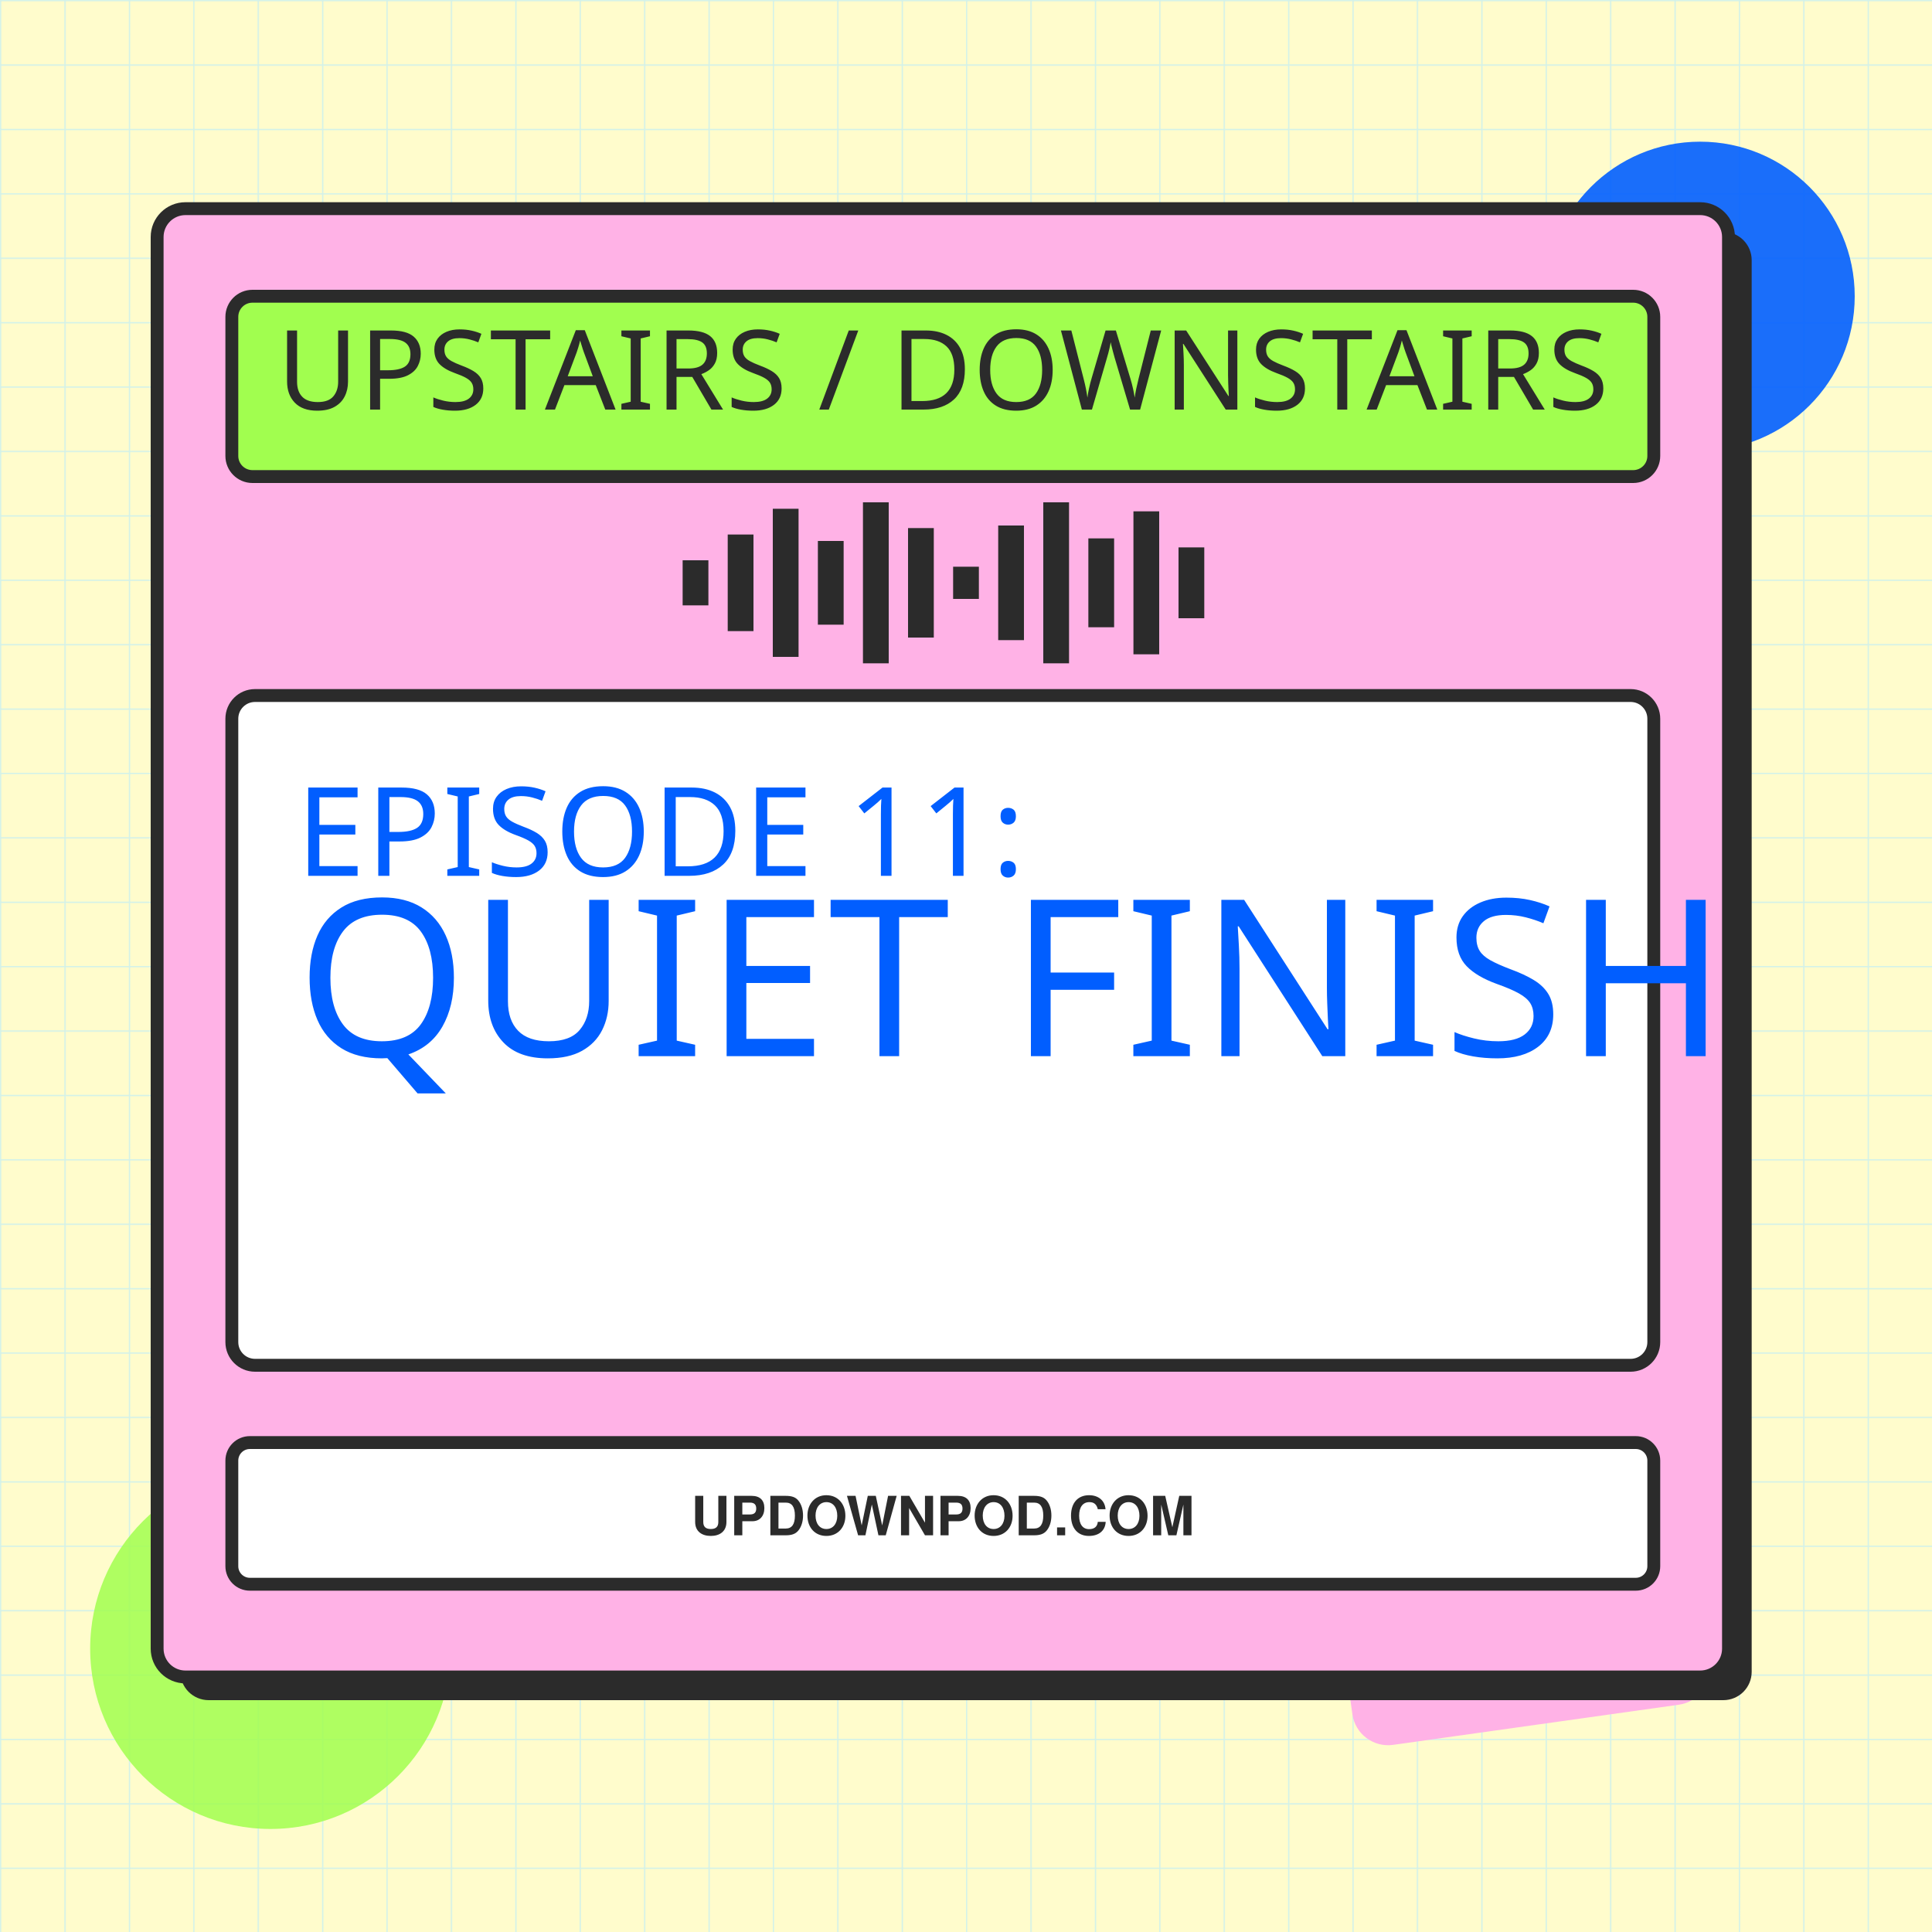
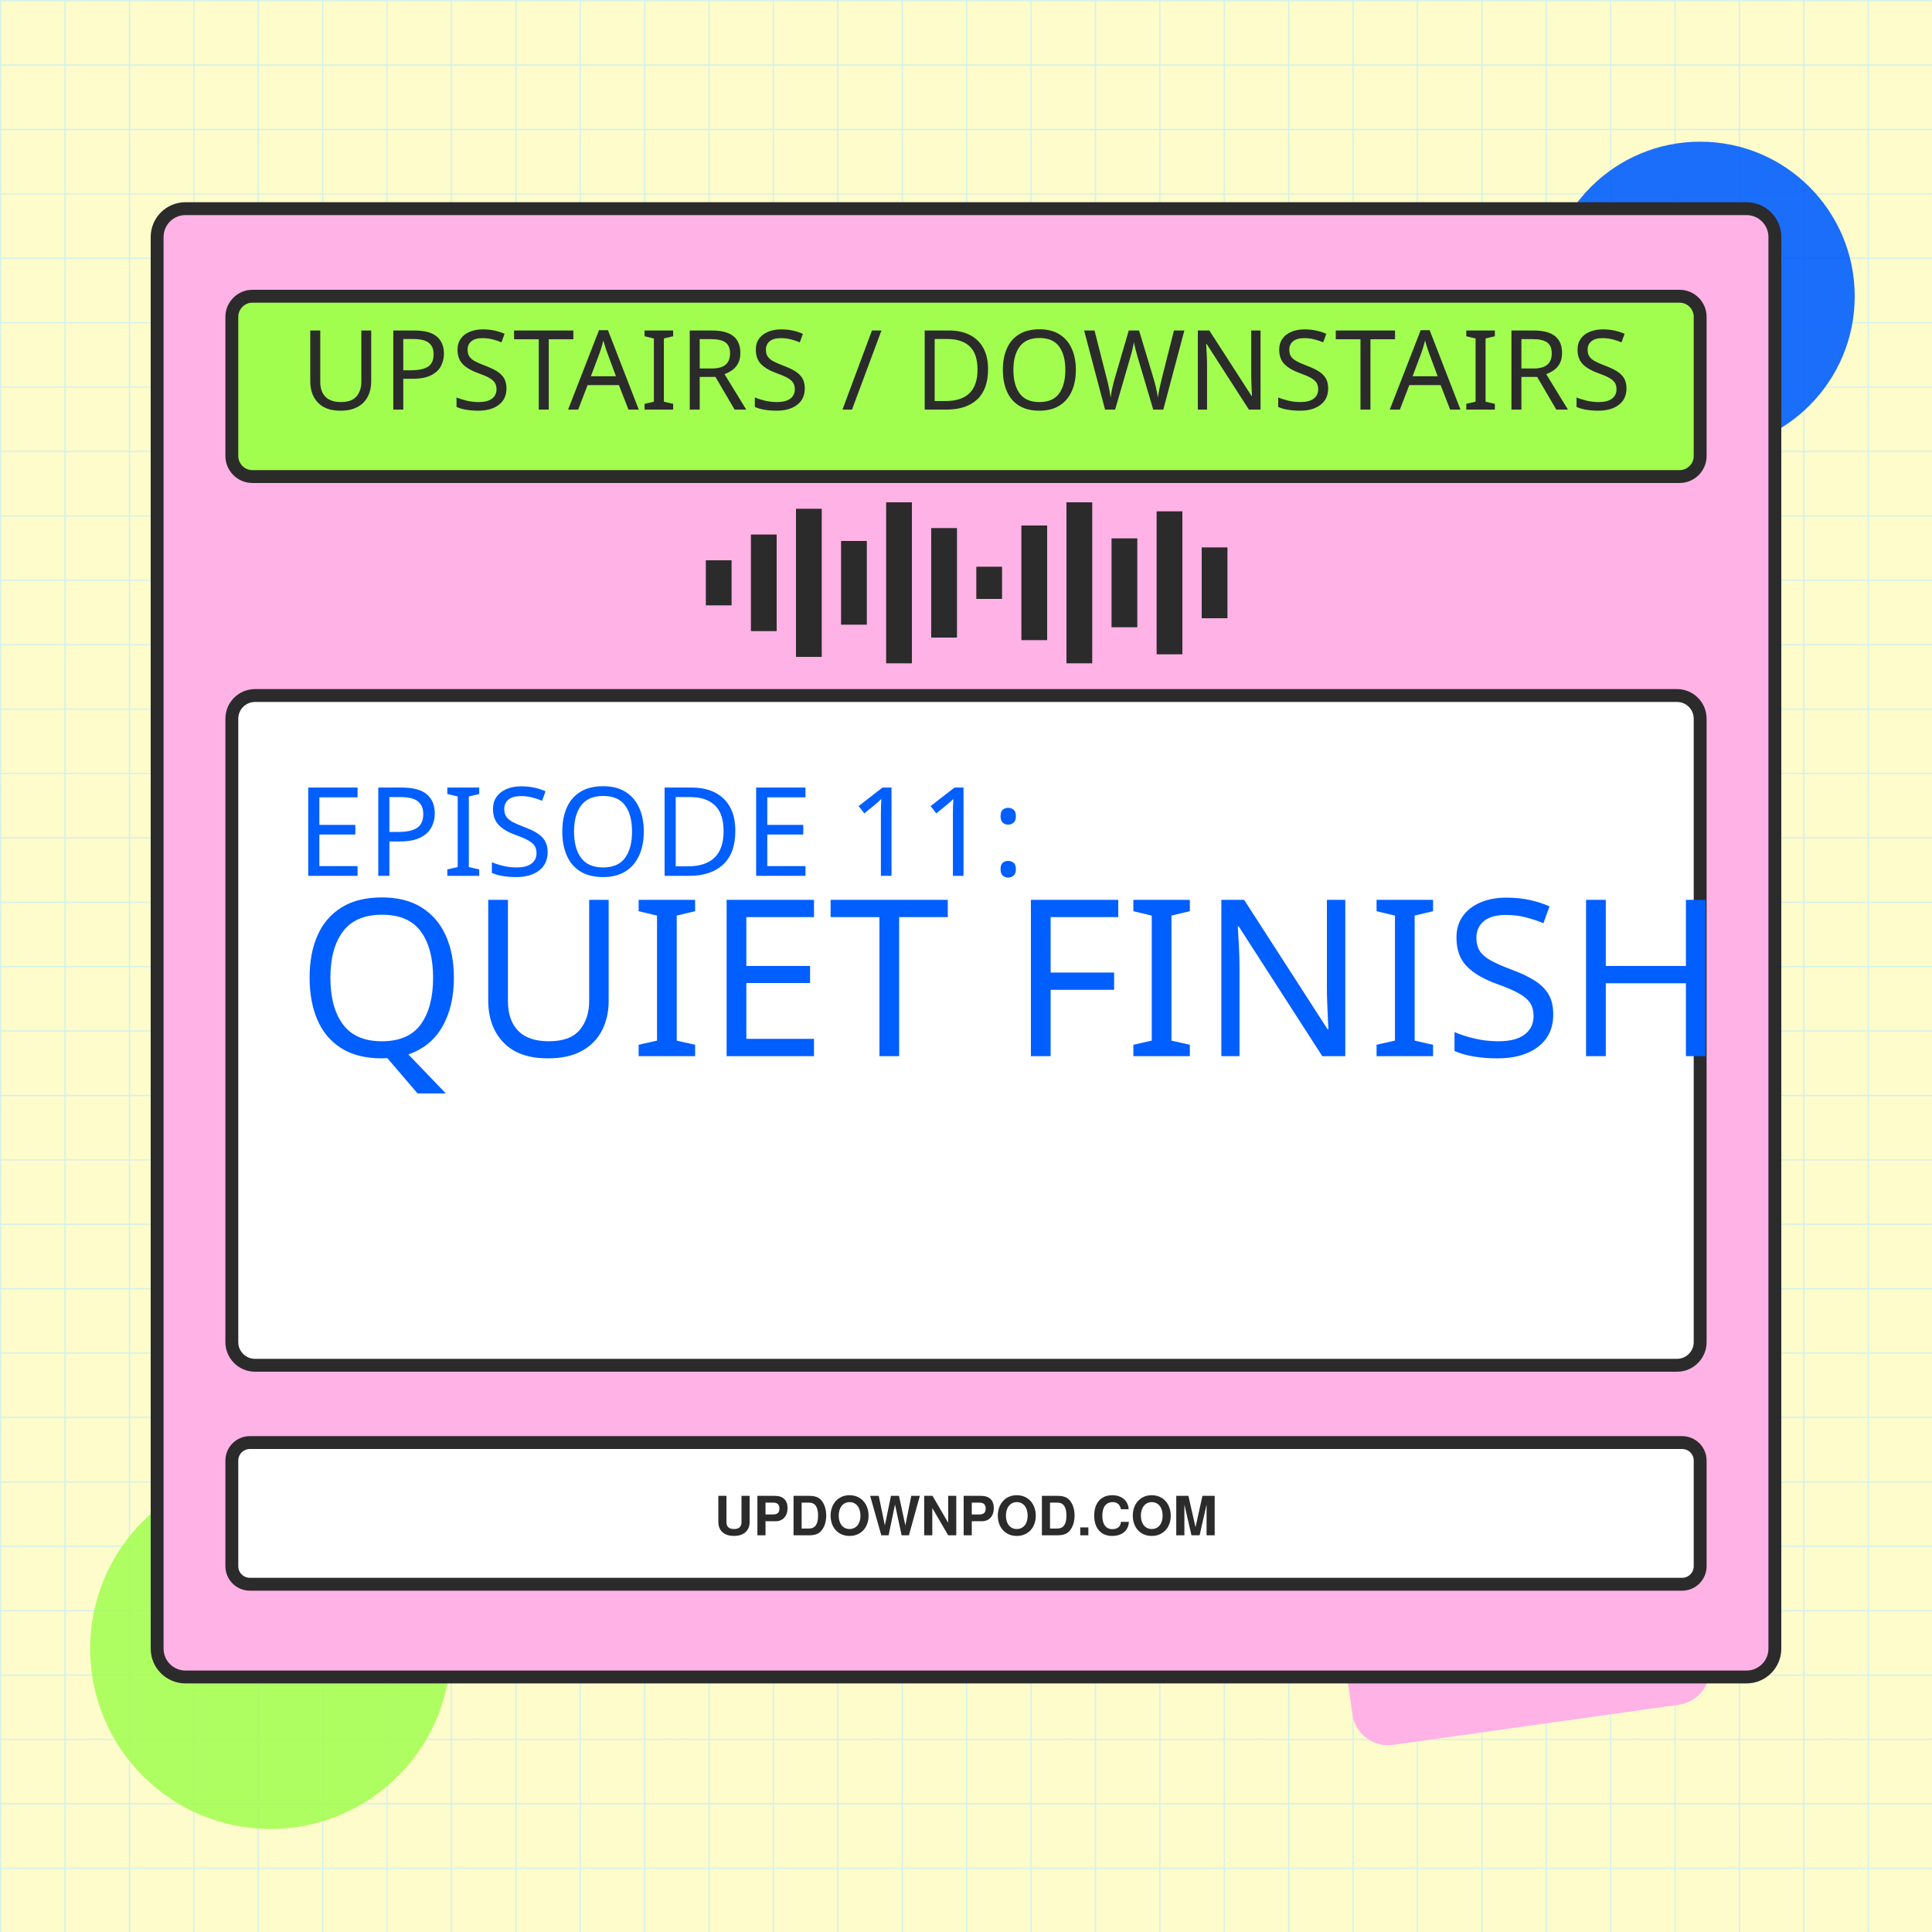
<svg xmlns="http://www.w3.org/2000/svg" width="1500" height="1500" viewBox="0 0 1500 1500" role="img" aria-label="Podcast episode cover art for Episode 11: Quiet Finish">
  <defs>
    <style>
      .graphite { fill: #2b2b2b; }
      .cream { fill: #fffccc; }
      .green { fill: #a1fe4f; }
      .blush { fill: #ffb2e6; }
      .blue { fill: #015eff; }
      .white { fill: #ffffff; }
      .stroke-graphite { stroke: #2b2b2b; stroke-width: 10; }
      .title {
        font-family: "Jersey 15", "Bungee", "Impact", "Arial Black", sans-serif;
        font-weight: 400;
        letter-spacing: 1px;
      }
      .sans {
        font-family: "Helvetica Neue", "Avenir Next", "Segoe UI", sans-serif;
      }
    </style>
    <pattern id="grid" width="50" height="50" patternUnits="userSpaceOnUse">
      <path d="M 50 0 L 0 0 0 50" fill="none" stroke="#b1e9ff" stroke-width="2" />
    </pattern>
  </defs>
  <rect x="0" y="0" width="1500" height="1500" class="cream" />
  <rect x="0" y="0" width="1500" height="1500" fill="url(#grid)" opacity="0.55" />
  <circle cx="1320" cy="230" r="120" class="blue" opacity="0.9" />
  <circle cx="210" cy="1280" r="140" class="green" opacity="0.85" />
  <rect x="1040" y="1160" width="280" height="180" rx="28" class="blush" transform="rotate(-8 1180 1250)" />
-   <rect x="140" y="180" width="1220" height="1140" rx="22" class="graphite" />
-   <rect x="122" y="162" width="1220" height="1140" rx="22" class="blush stroke-graphite" />
-   <rect x="180" y="230" width="1104" height="140" rx="16" class="green stroke-graphite" />
-   <text x="732" y="318" text-anchor="middle" class="title graphite" font-size="86">
+   <rect x="122" y="162" width="1256" height="1140" rx="22" class="blush stroke-graphite" />
+   <rect x="180" y="230" width="1140" height="140" rx="16" class="green stroke-graphite" />
+   <text x="750" y="318" text-anchor="middle" class="title graphite" font-size="86">
    UPSTAIRS / DOWNSTAIRS
  </text>
-   <g transform="translate(530 390)">
+   <g transform="translate(548 390)">
    <rect x="0" y="45" width="20" height="35" class="graphite" />
    <rect x="35" y="25" width="20" height="75" class="graphite" />
    <rect x="70" y="5" width="20" height="115" class="graphite" />
    <rect x="105" y="30" width="20" height="65" class="graphite" />
    <rect x="140" y="0" width="20" height="125" class="graphite" />
    <rect x="175" y="20" width="20" height="85" class="graphite" />
    <rect x="210" y="50" width="20" height="25" class="graphite" />
    <rect x="245" y="18" width="20" height="89" class="graphite" />
    <rect x="280" y="0" width="20" height="125" class="graphite" />
    <rect x="315" y="28" width="20" height="69" class="graphite" />
    <rect x="350" y="7" width="20" height="111" class="graphite" />
    <rect x="385" y="35" width="20" height="55" class="graphite" />
  </g>
-   <rect x="180" y="540" width="1104" height="520" rx="18" class="white stroke-graphite" />
+   <rect x="180" y="540" width="1140" height="520" rx="18" class="white stroke-graphite" />
  <text x="230" y="680" class="title blue" font-size="96">EPISODE 11:</text>
  <text x="230" y="820" class="title blue" font-size="170">QUIET FINISH</text>
-   <rect x="180" y="1120" width="1104" height="110" rx="14" class="white stroke-graphite" />
-   <text x="732" y="1192" text-anchor="middle" class="sans graphite" font-size="42" font-weight="800">
+   <rect x="180" y="1120" width="1140" height="110" rx="14" class="white stroke-graphite" />
+   <text x="750" y="1192" text-anchor="middle" class="sans graphite" font-size="42" font-weight="800">
    UPDOWNPOD.COM
  </text>
</svg>
